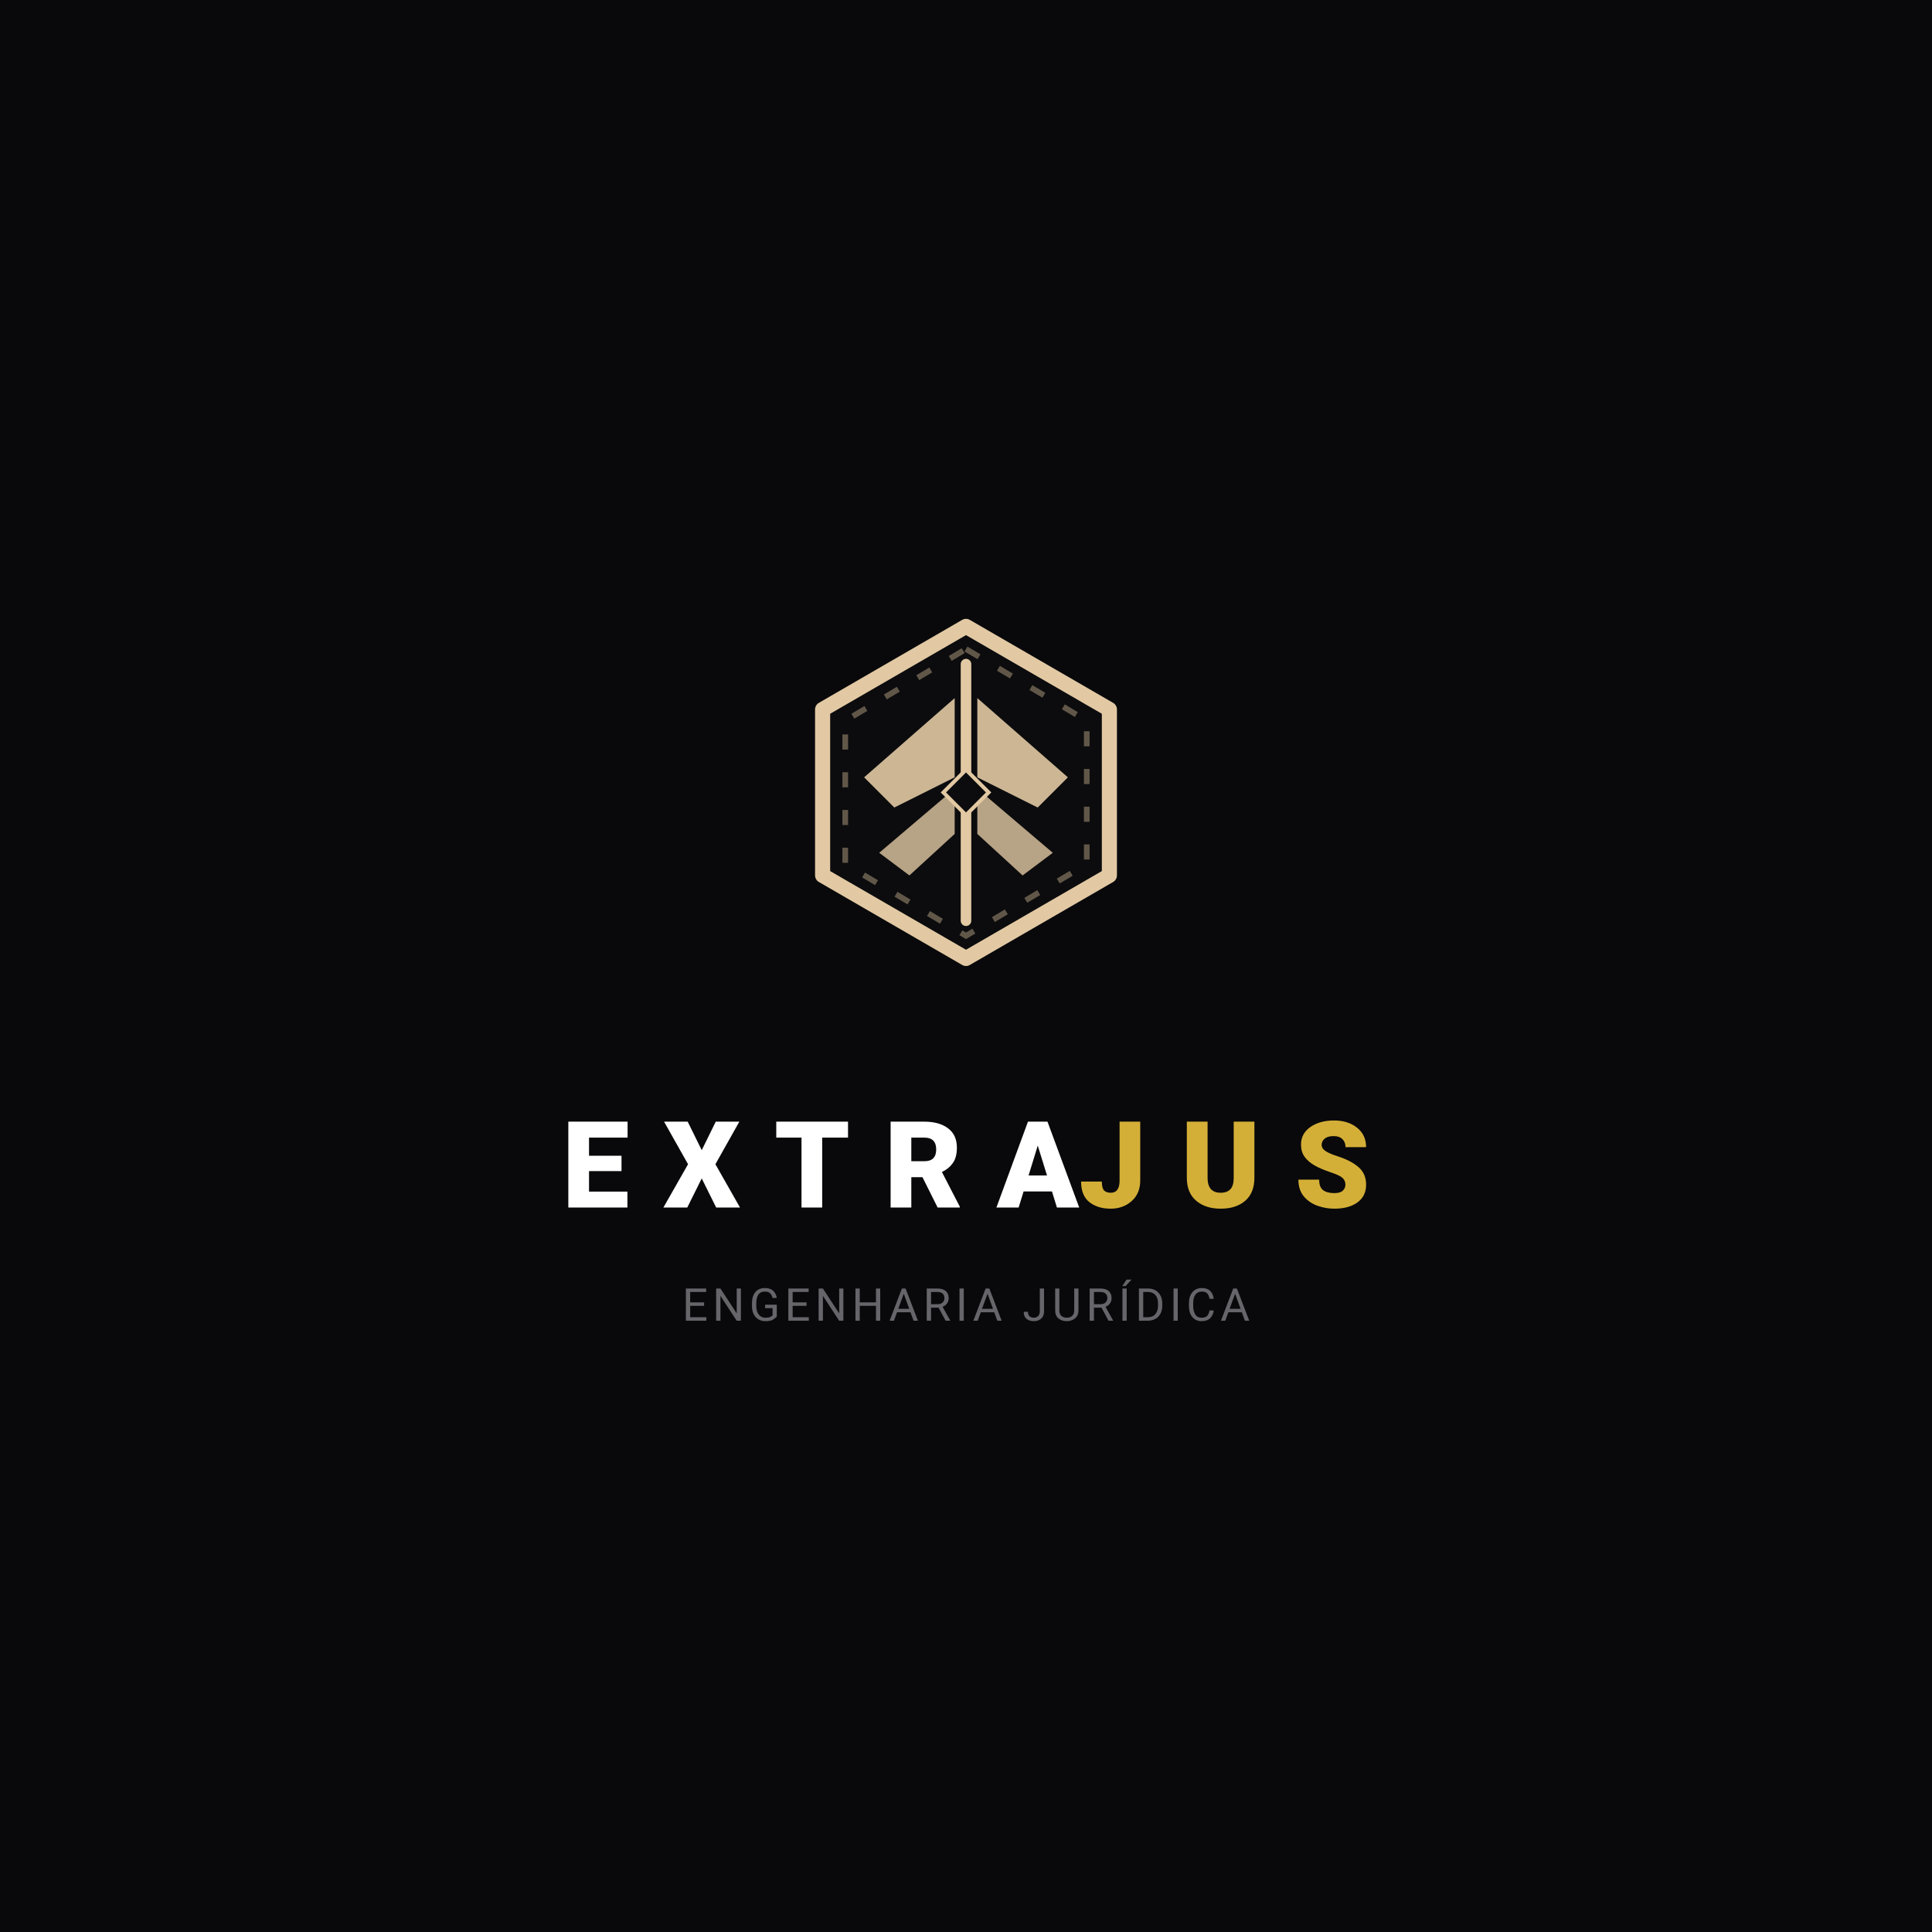
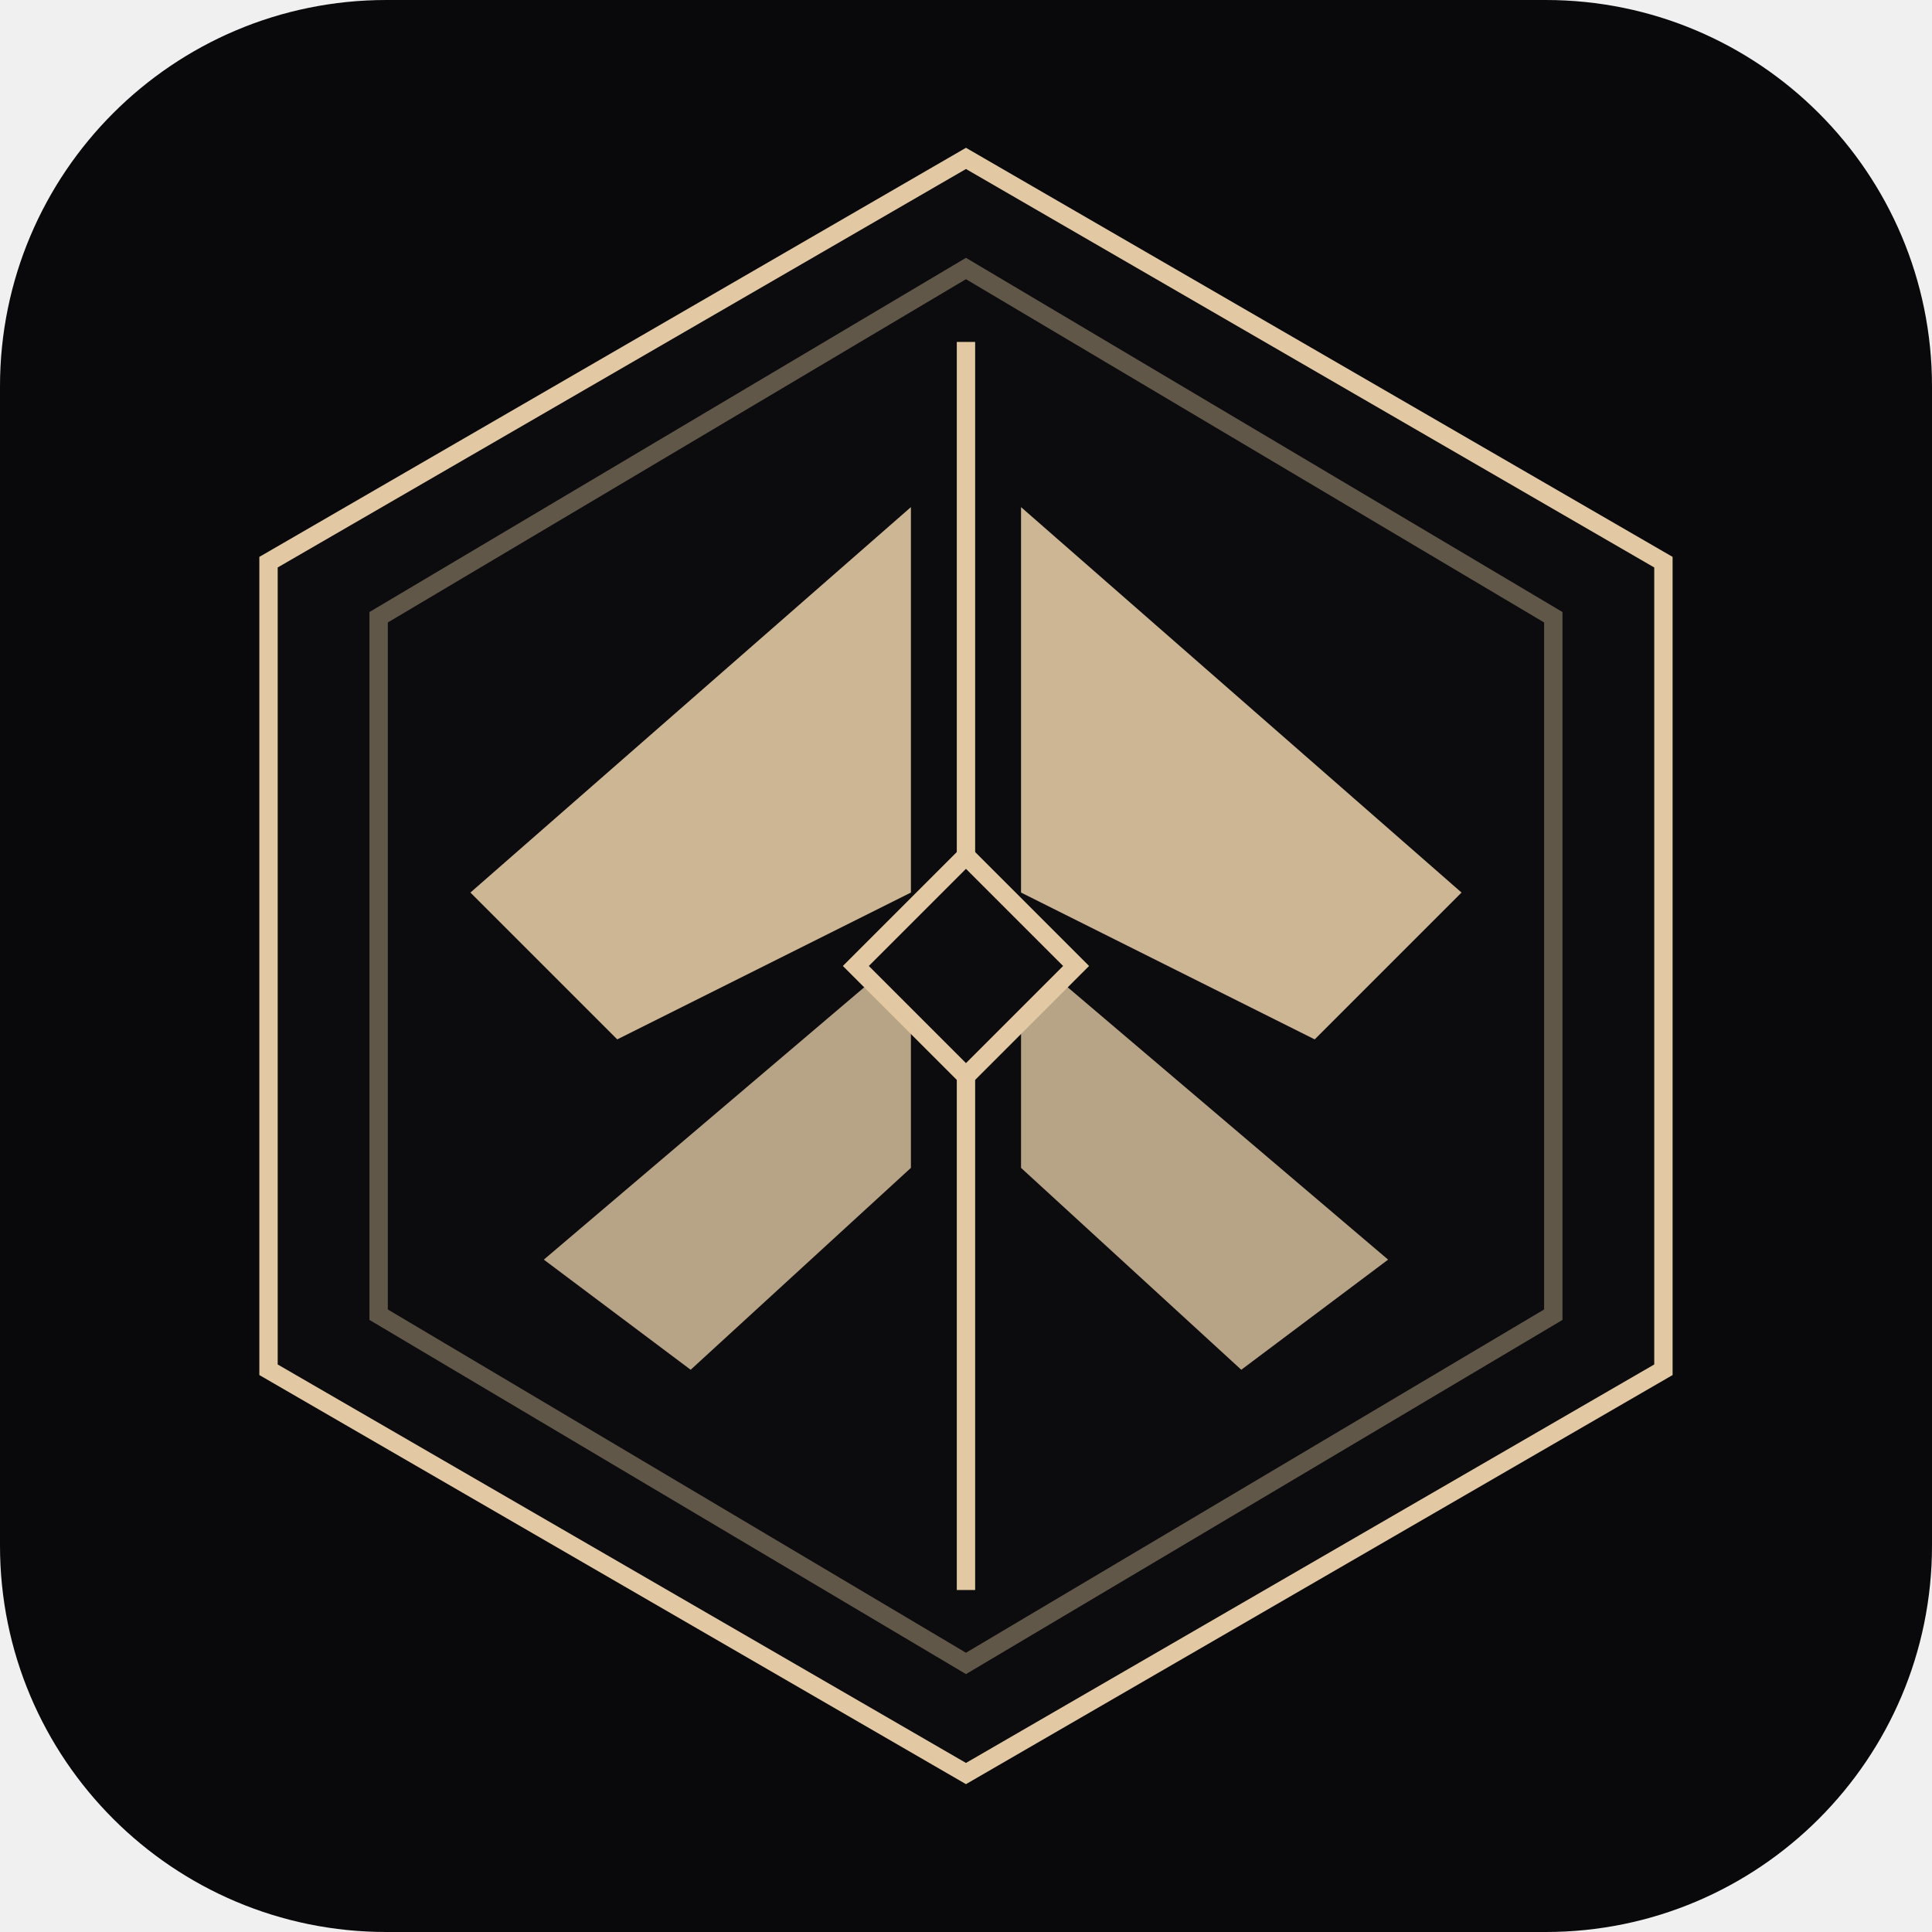
- <svg xmlns="http://www.w3.org/2000/svg" width="512" height="512" viewBox="0 0 512 512" fill="none">
-   <rect width="512" height="512" fill="#09090b" />
-   <g transform="translate(206, 160) scale(1)">
-     <polygon points="50,6 88,28 88,72 50,94 12,72 12,28" fill="#0c0c0e" stroke="#e2c9a3" stroke-width="4" stroke-linejoin="round" />
-     <polygon points="50,12 82,31 82,69 50,88 18,69 18,31" stroke="#e2c9a3" stroke-width="1.5" stroke-dasharray="4 6" opacity="0.4" />
+ <svg xmlns="http://www.w3.org/2000/svg" width="512" height="512" viewBox="0 0 100 100" fill="none">
+   <rect width="100" height="100" fill="#09090b" rx="20" />
+   <g transform="scale(0.95) translate(2.63, 2.63)">
+     <polygon points="50,6 88,28 88,72 50,94 12,72 12,28" fill="#0c0c0e" stroke="#e2c9a3" strokeWidth="4" strokeLinejoin="round" />
+     <polygon points="50,12 82,31 82,69 50,88 18,69 18,31" stroke="#e2c9a3" strokeWidth="1.5" strokeDasharray="4 6" opacity="0.4" />
    <path d="M47 25 L23 46 L31 54 L47 46 Z" fill="#e2c9a3" opacity="0.9" />
    <path d="M47 49 L27 66 L35 72 L47 61 Z" fill="#e2c9a3" opacity="0.8" />
    <path d="M53 25 L77 46 L69 54 L53 46 Z" fill="#e2c9a3" opacity="0.9" />
    <path d="M53 49 L73 66 L65 72 L53 61 Z" fill="#e2c9a3" opacity="0.8" />
-     <line x1="50" y1="16" x2="50" y2="84" stroke="#e2c9a3" stroke-width="2.8" stroke-linecap="round" />
-     <path d="M50,44 L56,50 L50,56 L44,50 Z" fill="#0c0c0e" stroke="#e2c9a3" stroke-width="1" />
+     <line x1="50" y1="16" x2="50" y2="84" stroke="#e2c9a3" strokeWidth="2.8" strokeLinecap="round" />
+     <path d="M50,44 L56,50 L50,56 L44,50 Z" fill="#0c0c0e" stroke="#e2c9a3" strokeWidth="1" />
  </g>
-   <text x="256" y="320" font-family="system-ui, -apple-system, BlinkMacSystemFont, 'Segoe UI', Roboto, sans-serif" font-weight="900" font-size="32" fill="#ffffff" letter-spacing="0.28em" text-anchor="middle">
-     EXTRA<tspan fill="#d4af37">JUS</tspan>
-   </text>
-   <text x="256" y="350" font-family="system-ui, -apple-system, BlinkMacSystemFont, 'Segoe UI', Roboto, sans-serif" font-weight="400" font-size="12" fill="#a1a1aa" letter-spacing="0.1em" text-anchor="middle" opacity="0.6">
-     ENGENHARIA JURÍDICA
-   </text>
</svg>
